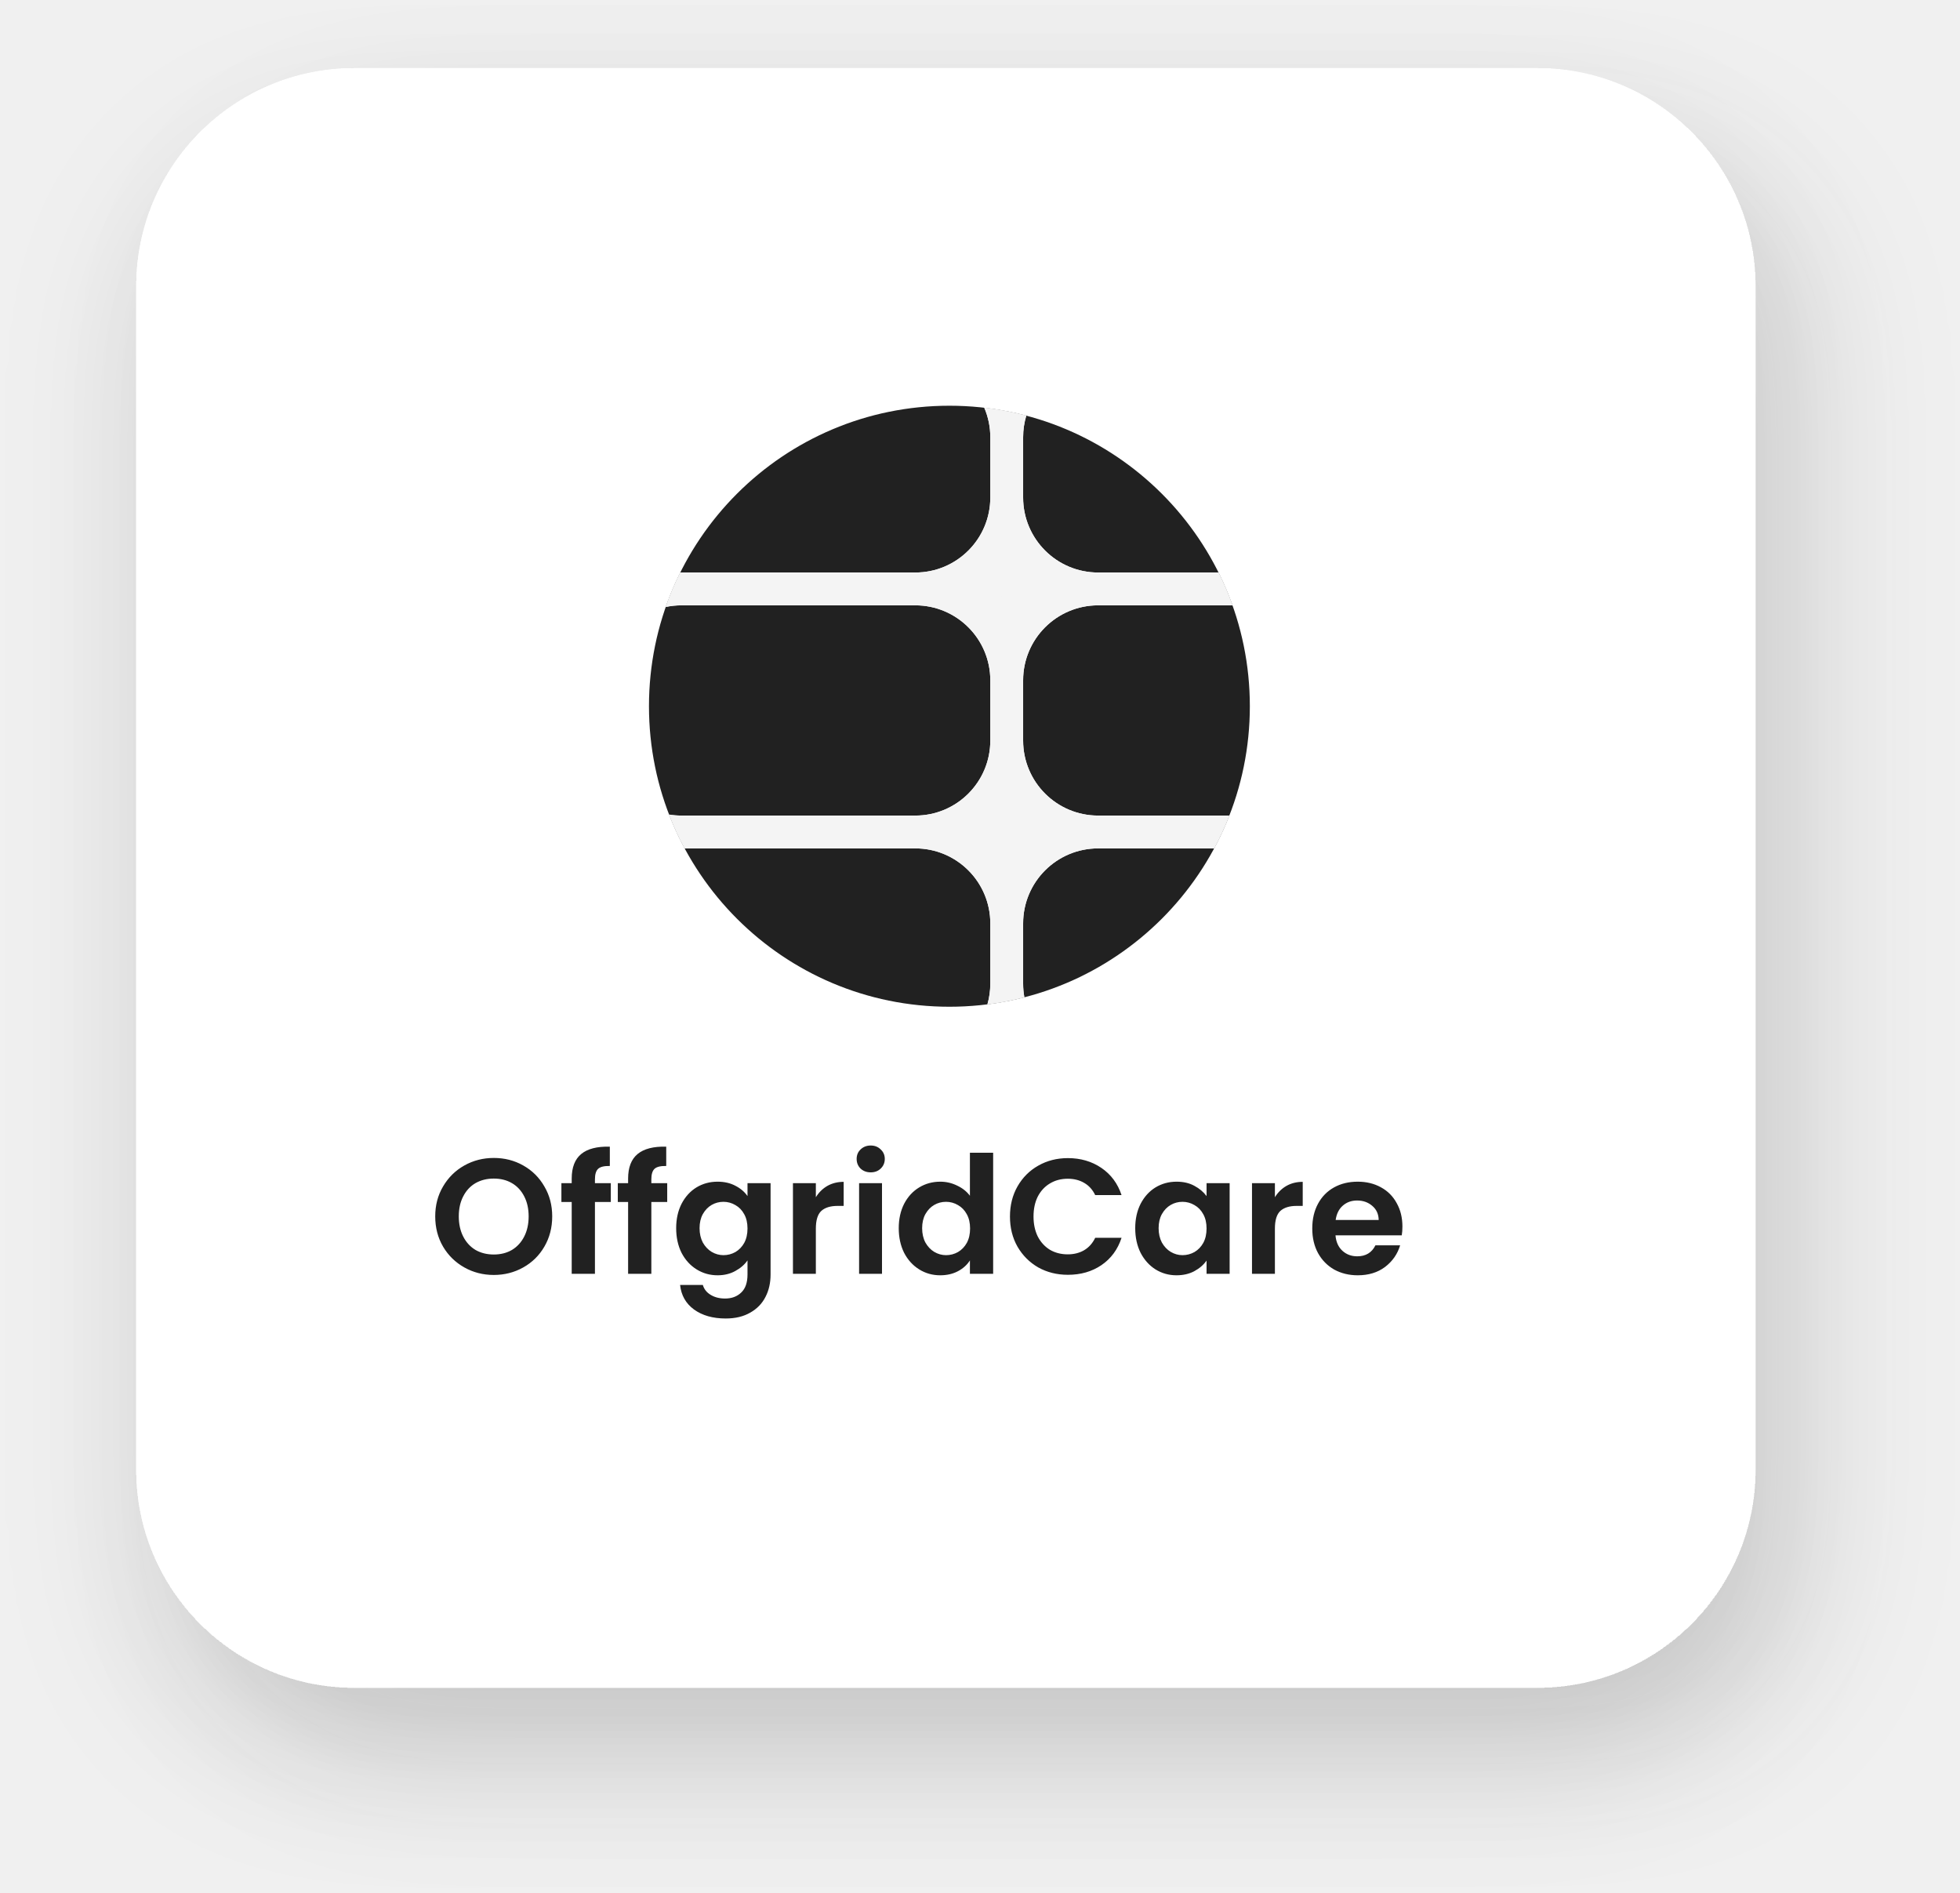
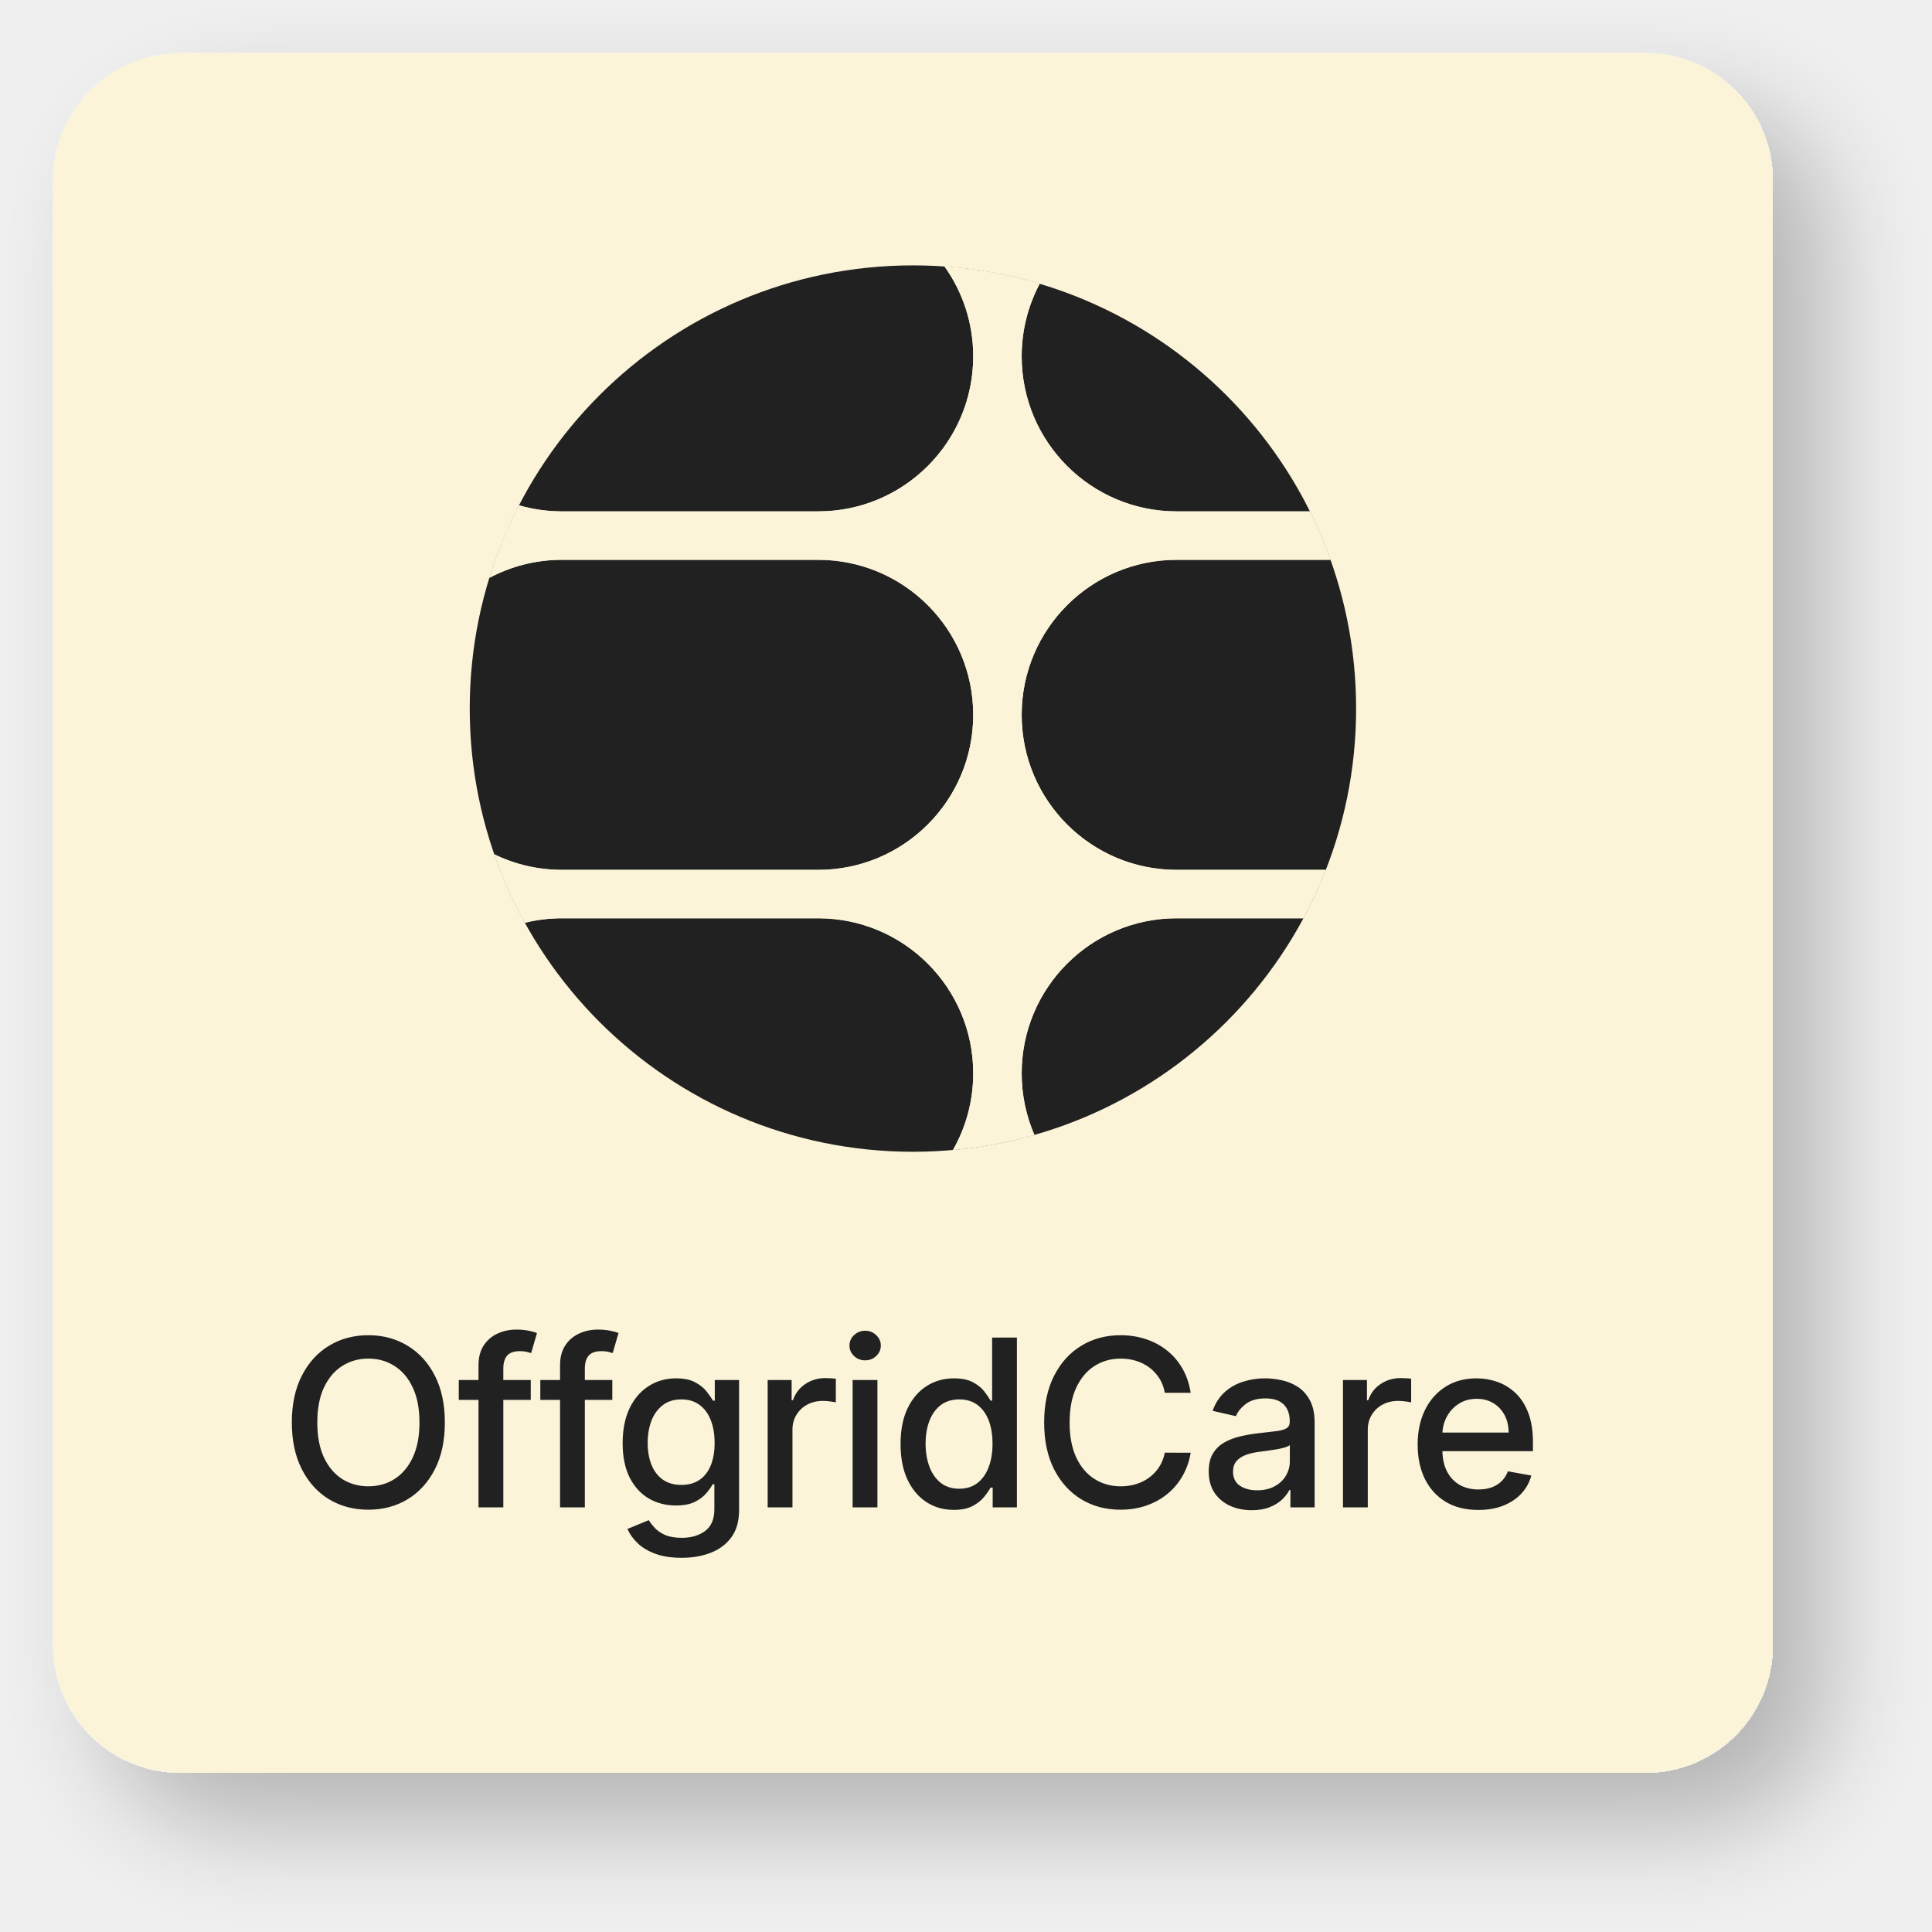
- <svg xmlns="http://www.w3.org/2000/svg" width="575" height="555" viewBox="0 0 575 555" fill="none">
-   <g filter="url(#filter0_bd_1541_496)">
-     <rect x="40" y="20" width="475" height="475" rx="64" fill="white" />
-     <rect x="41" y="21" width="473" height="473" rx="63" stroke="white" stroke-width="2" />
+ <svg xmlns="http://www.w3.org/2000/svg" width="364" height="364" viewBox="0 0 364 364" fill="none">
+   <g filter="url(#filter0_d_2692_2972)">
+     <rect x="10" y="10" width="324" height="324" rx="24" fill="#FBF4D8" />
+     <path d="M245.473 133.5C245.473 174.078 212.578 206.973 172 206.973C131.422 206.973 98.527 174.078 98.527 133.5C98.527 92.922 131.422 60.027 172 60.027C212.578 60.027 245.473 92.922 245.473 133.5Z" fill="#212121" stroke="#212121" stroke-width="20.053" />
+     <mask id="path-3-inside-1_2692_2972" fill="white">
+       <path fill-rule="evenodd" clip-rule="evenodd" d="M195.883 53.461C193.717 57.541 192.489 62.197 192.489 67.139C192.489 83.271 205.567 96.348 221.698 96.348H246.8C248.266 99.294 249.563 102.339 250.678 105.471H221.698C205.567 105.471 192.489 118.548 192.489 134.68C192.489 150.811 205.567 163.889 221.698 163.889H249.793C248.566 167.025 247.156 170.069 245.574 173.008H221.698C205.567 173.008 192.489 186.085 192.489 202.217C192.489 206.339 193.343 210.262 194.884 213.818C189.943 215.223 184.816 216.185 179.548 216.657C181.975 212.398 183.361 207.469 183.361 202.217C183.361 186.085 170.284 173.008 154.152 173.008H105.894C103.477 173.008 101.128 173.301 98.882 173.855C96.613 169.753 94.679 165.441 93.117 160.954C96.977 162.834 101.312 163.889 105.894 163.889H154.152C170.284 163.889 183.361 150.811 183.361 134.68C183.361 118.548 170.284 105.471 154.152 105.471H105.894C100.939 105.471 96.272 106.704 92.184 108.882C93.648 104.128 95.525 99.555 97.774 95.205C100.352 95.949 103.076 96.348 105.894 96.348H154.152C170.284 96.348 183.361 83.271 183.361 67.139C183.361 60.826 181.358 54.98 177.953 50.203C184.14 50.639 190.141 51.749 195.883 53.461Z" />
+     </mask>
+     <path fill-rule="evenodd" clip-rule="evenodd" d="M195.883 53.461C193.717 57.541 192.489 62.197 192.489 67.139C192.489 83.271 205.567 96.348 221.698 96.348H246.8C248.266 99.294 249.563 102.339 250.678 105.471H221.698C205.567 105.471 192.489 118.548 192.489 134.68C192.489 150.811 205.567 163.889 221.698 163.889H249.793C248.566 167.025 247.156 170.069 245.574 173.008H221.698C205.567 173.008 192.489 186.085 192.489 202.217C192.489 206.339 193.343 210.262 194.884 213.818C189.943 215.223 184.816 216.185 179.548 216.657C181.975 212.398 183.361 207.469 183.361 202.217C183.361 186.085 170.284 173.008 154.152 173.008H105.894C103.477 173.008 101.128 173.301 98.882 173.855C96.613 169.753 94.679 165.441 93.117 160.954C96.977 162.834 101.312 163.889 105.894 163.889H154.152C170.284 163.889 183.361 150.811 183.361 134.68C183.361 118.548 170.284 105.471 154.152 105.471H105.894C100.939 105.471 96.272 106.704 92.184 108.882C93.648 104.128 95.525 99.555 97.774 95.205C100.352 95.949 103.076 96.348 105.894 96.348H154.152C170.284 96.348 183.361 83.271 183.361 67.139C183.361 60.826 181.358 54.98 177.953 50.203C184.14 50.639 190.141 51.749 195.883 53.461Z" fill="#FBF4D8" />
+     <path d="M195.883 53.461L213.595 62.865L225.079 41.236L201.611 34.242L195.883 53.461ZM246.8 96.348L264.754 87.415L259.221 76.295H246.8V96.348ZM250.678 105.471V125.524H279.108L269.569 98.742L250.678 105.471ZM249.793 163.889L268.469 171.191L279.165 143.836H249.793V163.889ZM245.574 173.008V193.061H257.555L263.233 182.511L245.574 173.008ZM194.884 213.818L200.369 233.107L222.383 226.846L213.284 205.846L194.884 213.818ZM179.548 216.657L162.125 206.729L143.134 240.055L181.338 236.63L179.548 216.657ZM98.882 173.855L81.335 183.562L88.768 197L103.679 193.325L98.882 173.855ZM93.117 160.954L101.9 142.926L58.198 121.635L74.179 167.546L93.117 160.954ZM92.184 108.882L73.019 102.978L58.712 149.426L101.61 126.581L92.184 108.882ZM97.774 95.205L103.338 75.939L87.52 71.371L79.96 85.996L97.774 95.205ZM177.953 50.203L179.363 30.2L136.936 27.209L161.624 61.843L177.953 50.203ZM212.542 67.139C212.542 65.555 212.928 64.12 213.595 62.865L178.172 44.056C174.505 50.963 172.436 58.839 172.436 67.139H212.542ZM221.698 76.295C216.642 76.295 212.542 72.196 212.542 67.139H172.436C172.436 94.346 194.492 116.401 221.698 116.401V76.295ZM246.8 76.295H221.698V116.401H246.8V76.295ZM269.569 98.742C268.184 94.853 266.573 91.072 264.754 87.415L228.846 105.281C229.959 107.517 230.942 109.826 231.788 112.199L269.569 98.742ZM221.698 125.524H250.678V85.417H221.698V125.524ZM212.542 134.68C212.542 129.623 216.642 125.524 221.698 125.524V85.417C194.491 85.417 172.436 107.473 172.436 134.68H212.542ZM221.698 143.836C216.642 143.836 212.542 139.736 212.542 134.68H172.436C172.436 161.887 194.492 183.942 221.698 183.942V143.836ZM249.793 143.836H221.698V183.942H249.793V143.836ZM263.233 182.511C265.195 178.865 266.946 175.086 268.469 171.191L231.116 156.586C230.187 158.964 229.117 161.273 227.916 163.504L263.233 182.511ZM221.698 193.061H245.574V152.954H221.698V193.061ZM212.542 202.217C212.542 197.16 216.642 193.061 221.698 193.061V152.954C194.491 152.954 172.436 175.01 172.436 202.217H212.542ZM213.284 205.846C212.814 204.759 212.542 203.546 212.542 202.217H172.436C172.436 209.132 173.873 215.765 176.484 221.791L213.284 205.846ZM181.338 236.63C187.867 236.045 194.231 234.852 200.369 233.107L189.399 194.53C185.656 195.594 181.765 196.325 177.758 196.684L181.338 236.63ZM163.308 202.217C163.308 203.897 162.874 205.415 162.125 206.729L196.971 226.586C201.076 219.381 203.415 211.042 203.415 202.217H163.308ZM154.152 193.061C159.209 193.061 163.308 197.16 163.308 202.217H203.415C203.415 175.01 181.359 152.954 154.152 152.954V193.061ZM105.894 193.061H154.152V152.954H105.894V193.061ZM103.679 193.325C104.368 193.156 105.106 193.061 105.894 193.061V152.954C101.847 152.954 97.888 153.446 94.084 154.384L103.679 193.325ZM74.179 167.546C76.118 173.119 78.52 178.473 81.335 183.562L116.429 164.148C114.706 161.033 113.24 157.762 112.056 154.361L74.179 167.546ZM105.894 143.836C104.421 143.836 103.083 143.502 101.9 142.926L84.335 178.981C90.87 182.165 98.203 183.942 105.894 183.942V143.836ZM154.152 143.836H105.894V183.942H154.152V143.836ZM163.308 134.68C163.308 139.736 159.209 143.836 154.152 143.836V183.942C181.359 183.942 203.415 161.887 203.415 134.68H163.308ZM154.152 125.524C159.209 125.524 163.308 129.623 163.308 134.68H203.415C203.415 107.473 181.359 85.417 154.152 85.417V125.524ZM105.894 125.524H154.152V85.417H105.894V125.524ZM101.61 126.581C102.867 125.912 104.305 125.524 105.894 125.524V85.417C97.572 85.417 89.677 87.497 82.758 91.182L101.61 126.581ZM79.96 85.996C77.169 91.395 74.838 97.073 73.019 102.978L111.348 114.785C112.458 111.182 113.881 107.715 115.588 104.413L79.96 85.996ZM105.894 76.295C104.978 76.295 104.126 76.166 103.338 75.939L92.21 114.471C96.578 115.732 101.175 116.401 105.894 116.401V76.295ZM154.152 76.295H105.894V116.401H154.152V76.295ZM163.308 67.139C163.308 72.196 159.209 76.295 154.152 76.295V116.401C181.359 116.401 203.415 94.346 203.415 67.139H163.308ZM161.624 61.843C162.687 63.334 163.308 65.134 163.308 67.139H203.415C203.415 56.517 200.03 46.626 194.282 38.563L161.624 61.843ZM201.611 34.242C194.476 32.116 187.027 30.74 179.363 30.2L176.543 70.207C181.253 70.539 185.807 71.382 190.156 72.678L201.611 34.242Z" fill="#FBF4D8" mask="url(#path-3-inside-1_2692_2972)" />
+     <path d="M83.812 268C83.812 271.417 83.188 274.354 81.938 276.812C80.688 279.26 78.974 281.146 76.797 282.469C74.63 283.781 72.167 284.437 69.406 284.437C66.635 284.437 64.162 283.781 61.984 282.469C59.818 281.146 58.109 279.255 56.859 276.797C55.609 274.339 54.984 271.406 54.984 268C54.984 264.583 55.609 261.651 56.859 259.203C58.109 256.745 59.818 254.859 61.984 253.547C64.162 252.224 66.635 251.562 69.406 251.562C72.167 251.562 74.63 252.224 76.797 253.547C78.974 254.859 80.688 256.745 81.938 259.203C83.188 261.651 83.812 264.583 83.812 268ZM79.031 268C79.031 265.396 78.609 263.203 77.766 261.422C76.932 259.63 75.787 258.276 74.328 257.359C72.88 256.432 71.24 255.969 69.406 255.969C67.562 255.969 65.917 256.432 64.469 257.359C63.021 258.276 61.875 259.63 61.031 261.422C60.198 263.203 59.781 265.396 59.781 268C59.781 270.604 60.198 272.802 61.031 274.594C61.875 276.375 63.021 277.729 64.469 278.656C65.917 279.573 67.562 280.031 69.406 280.031C71.24 280.031 72.88 279.573 74.328 278.656C75.787 277.729 76.932 276.375 77.766 274.594C78.609 272.802 79.031 270.604 79.031 268ZM99.999 260V263.75H86.436V260H99.999ZM90.155 284V257.219C90.155 255.719 90.483 254.474 91.139 253.484C91.796 252.484 92.666 251.74 93.749 251.25C94.832 250.75 96.009 250.5 97.28 250.5C98.218 250.5 99.02 250.578 99.686 250.734C100.353 250.88 100.848 251.016 101.171 251.141L100.077 254.922C99.858 254.859 99.577 254.786 99.233 254.703C98.889 254.609 98.473 254.562 97.983 254.562C96.848 254.562 96.035 254.844 95.546 255.406C95.067 255.969 94.827 256.781 94.827 257.844V284H90.155ZM115.361 260V263.75H101.799V260H115.361ZM105.517 284V257.219C105.517 255.719 105.845 254.474 106.502 253.484C107.158 252.484 108.028 251.74 109.111 251.25C110.194 250.75 111.372 250.5 112.642 250.5C113.58 250.5 114.382 250.578 115.049 250.734C115.715 250.88 116.21 251.016 116.533 251.141L115.439 254.922C115.22 254.859 114.939 254.786 114.595 254.703C114.252 254.609 113.835 254.562 113.345 254.562C112.21 254.562 111.398 254.844 110.908 255.406C110.429 255.969 110.189 256.781 110.189 257.844V284H105.517ZM128.419 293.5C126.512 293.5 124.872 293.25 123.497 292.75C122.132 292.25 121.018 291.589 120.153 290.766C119.288 289.943 118.643 289.042 118.215 288.063L122.231 286.406C122.512 286.865 122.887 287.349 123.356 287.859C123.835 288.38 124.481 288.823 125.294 289.188C126.117 289.552 127.174 289.734 128.465 289.734C130.236 289.734 131.7 289.302 132.856 288.438C134.012 287.583 134.59 286.219 134.59 284.344V279.625H134.294C134.012 280.135 133.606 280.703 133.075 281.328C132.554 281.953 131.835 282.495 130.919 282.953C130.002 283.411 128.809 283.641 127.34 283.641C125.445 283.641 123.736 283.198 122.215 282.312C120.705 281.417 119.507 280.099 118.622 278.359C117.747 276.609 117.309 274.458 117.309 271.906C117.309 269.354 117.742 267.167 118.606 265.344C119.481 263.521 120.679 262.125 122.2 261.156C123.721 260.177 125.445 259.688 127.372 259.688C128.861 259.688 130.064 259.938 130.981 260.437C131.898 260.927 132.611 261.5 133.122 262.156C133.643 262.812 134.044 263.391 134.325 263.891H134.669V260H139.247V284.531C139.247 286.594 138.768 288.286 137.809 289.609C136.851 290.932 135.554 291.911 133.919 292.547C132.294 293.182 130.46 293.5 128.419 293.5ZM128.372 279.766C129.715 279.766 130.851 279.453 131.778 278.828C132.715 278.193 133.424 277.286 133.903 276.109C134.393 274.922 134.637 273.5 134.637 271.844C134.637 270.229 134.398 268.807 133.919 267.578C133.439 266.349 132.736 265.391 131.809 264.703C130.882 264.005 129.736 263.656 128.372 263.656C126.965 263.656 125.794 264.021 124.856 264.75C123.919 265.469 123.21 266.448 122.731 267.687C122.262 268.927 122.028 270.312 122.028 271.844C122.028 273.417 122.268 274.797 122.747 275.984C123.226 277.172 123.934 278.099 124.872 278.766C125.82 279.432 126.986 279.766 128.372 279.766ZM144.632 284V260H149.148V263.812H149.398C149.835 262.521 150.606 261.505 151.71 260.766C152.825 260.016 154.085 259.641 155.492 259.641C155.783 259.641 156.127 259.651 156.523 259.672C156.929 259.693 157.247 259.719 157.476 259.75V264.219C157.289 264.167 156.955 264.109 156.476 264.047C155.997 263.974 155.518 263.937 155.039 263.937C153.934 263.937 152.95 264.172 152.085 264.641C151.231 265.099 150.554 265.74 150.054 266.562C149.554 267.375 149.304 268.302 149.304 269.344V284H144.632ZM160.639 284V260H165.311V284H160.639ZM162.998 256.297C162.186 256.297 161.488 256.026 160.905 255.484C160.332 254.932 160.045 254.276 160.045 253.516C160.045 252.745 160.332 252.089 160.905 251.547C161.488 250.995 162.186 250.719 162.998 250.719C163.811 250.719 164.504 250.995 165.077 251.547C165.66 252.089 165.952 252.745 165.952 253.516C165.952 254.276 165.66 254.932 165.077 255.484C164.504 256.026 163.811 256.297 162.998 256.297ZM179.7 284.469C177.763 284.469 176.034 283.974 174.513 282.984C173.003 281.984 171.815 280.562 170.95 278.719C170.096 276.865 169.669 274.641 169.669 272.047C169.669 269.453 170.102 267.234 170.966 265.391C171.841 263.547 173.039 262.135 174.56 261.156C176.081 260.177 177.805 259.688 179.732 259.688C181.221 259.688 182.419 259.938 183.325 260.437C184.242 260.927 184.95 261.5 185.45 262.156C185.961 262.812 186.357 263.391 186.638 263.891H186.919V252H191.591V284H187.029V280.266H186.638C186.357 280.776 185.95 281.359 185.419 282.016C184.898 282.672 184.18 283.245 183.263 283.734C182.346 284.224 181.159 284.469 179.7 284.469ZM180.732 280.484C182.075 280.484 183.211 280.13 184.138 279.422C185.075 278.703 185.784 277.708 186.263 276.438C186.753 275.167 186.997 273.687 186.997 272C186.997 270.333 186.758 268.875 186.279 267.625C185.799 266.375 185.096 265.401 184.169 264.703C183.242 264.005 182.096 263.656 180.732 263.656C179.325 263.656 178.154 264.021 177.216 264.75C176.279 265.479 175.57 266.474 175.091 267.734C174.622 268.995 174.388 270.417 174.388 272C174.388 273.604 174.628 275.047 175.107 276.328C175.586 277.609 176.294 278.625 177.232 279.375C178.18 280.115 179.346 280.484 180.732 280.484ZM224.332 262.406H219.457C219.27 261.365 218.921 260.448 218.41 259.656C217.9 258.865 217.275 258.193 216.535 257.641C215.796 257.089 214.968 256.672 214.051 256.391C213.145 256.109 212.181 255.969 211.16 255.969C209.317 255.969 207.666 256.432 206.207 257.359C204.759 258.286 203.613 259.646 202.77 261.437C201.936 263.229 201.52 265.417 201.52 268C201.52 270.604 201.936 272.802 202.77 274.594C203.613 276.385 204.764 277.74 206.223 278.656C207.681 279.573 209.322 280.031 211.145 280.031C212.155 280.031 213.113 279.896 214.02 279.625C214.936 279.344 215.764 278.932 216.504 278.391C217.244 277.849 217.869 277.187 218.379 276.406C218.9 275.615 219.259 274.708 219.457 273.688L224.332 273.703C224.072 275.276 223.567 276.724 222.817 278.047C222.077 279.359 221.124 280.495 219.957 281.453C218.801 282.401 217.478 283.135 215.988 283.656C214.499 284.177 212.874 284.437 211.113 284.437C208.343 284.437 205.874 283.781 203.707 282.469C201.541 281.146 199.832 279.255 198.582 276.797C197.343 274.339 196.723 271.406 196.723 268C196.723 264.583 197.348 261.651 198.598 259.203C199.848 256.745 201.556 254.859 203.723 253.547C205.889 252.224 208.353 251.562 211.113 251.562C212.811 251.562 214.395 251.807 215.863 252.297C217.343 252.776 218.671 253.484 219.848 254.422C221.025 255.349 221.999 256.484 222.77 257.828C223.541 259.161 224.061 260.687 224.332 262.406ZM235.839 284.531C234.318 284.531 232.943 284.25 231.714 283.687C230.485 283.115 229.511 282.286 228.792 281.203C228.084 280.12 227.73 278.792 227.73 277.219C227.73 275.865 227.99 274.75 228.511 273.875C229.032 273 229.735 272.307 230.62 271.797C231.506 271.286 232.495 270.901 233.589 270.641C234.683 270.38 235.797 270.182 236.933 270.047C238.37 269.88 239.537 269.745 240.433 269.641C241.328 269.526 241.98 269.344 242.386 269.094C242.792 268.844 242.995 268.437 242.995 267.875V267.766C242.995 266.401 242.61 265.344 241.839 264.594C241.078 263.844 239.943 263.469 238.433 263.469C236.86 263.469 235.62 263.818 234.714 264.516C233.818 265.203 233.198 265.969 232.855 266.812L228.464 265.812C228.985 264.354 229.745 263.177 230.745 262.281C231.756 261.375 232.917 260.719 234.23 260.312C235.542 259.896 236.922 259.688 238.37 259.688C239.328 259.688 240.344 259.802 241.417 260.031C242.5 260.25 243.511 260.656 244.448 261.25C245.396 261.844 246.172 262.693 246.776 263.797C247.381 264.891 247.683 266.313 247.683 268.063V284H243.12V280.719H242.933C242.631 281.323 242.177 281.917 241.573 282.5C240.969 283.083 240.193 283.568 239.245 283.953C238.297 284.339 237.162 284.531 235.839 284.531ZM236.855 280.781C238.146 280.781 239.25 280.526 240.167 280.016C241.094 279.505 241.797 278.839 242.276 278.016C242.766 277.182 243.011 276.292 243.011 275.344V272.25C242.844 272.417 242.521 272.573 242.042 272.719C241.573 272.854 241.037 272.974 240.433 273.078C239.828 273.172 239.24 273.26 238.667 273.344C238.094 273.417 237.615 273.479 237.23 273.531C236.323 273.646 235.495 273.839 234.745 274.109C234.006 274.38 233.412 274.771 232.964 275.281C232.526 275.781 232.308 276.448 232.308 277.281C232.308 278.437 232.735 279.312 233.589 279.906C234.443 280.49 235.532 280.781 236.855 280.781ZM253.025 284V260H257.541V263.812H257.791C258.228 262.521 258.999 261.505 260.103 260.766C261.218 260.016 262.478 259.641 263.885 259.641C264.176 259.641 264.52 259.651 264.916 259.672C265.322 259.693 265.64 259.719 265.869 259.75V264.219C265.682 264.167 265.348 264.109 264.869 264.047C264.39 263.974 263.911 263.937 263.432 263.937C262.327 263.937 261.343 264.172 260.478 264.641C259.624 265.099 258.947 265.74 258.447 266.562C257.947 267.375 257.697 268.302 257.697 269.344V284H253.025ZM278.516 284.484C276.152 284.484 274.115 283.979 272.407 282.969C270.709 281.948 269.397 280.516 268.47 278.672C267.553 276.818 267.095 274.646 267.095 272.156C267.095 269.698 267.553 267.531 268.47 265.656C269.397 263.781 270.688 262.318 272.345 261.266C274.011 260.214 275.959 259.688 278.188 259.688C279.542 259.688 280.855 259.911 282.126 260.359C283.397 260.807 284.537 261.51 285.548 262.469C286.558 263.427 287.355 264.672 287.938 266.203C288.522 267.724 288.813 269.573 288.813 271.75V273.406H269.735V269.906H284.235C284.235 268.677 283.985 267.589 283.485 266.641C282.985 265.682 282.282 264.927 281.376 264.375C280.48 263.823 279.428 263.547 278.22 263.547C276.907 263.547 275.761 263.87 274.782 264.516C273.813 265.151 273.063 265.984 272.532 267.016C272.011 268.036 271.751 269.146 271.751 270.344V273.078C271.751 274.682 272.032 276.047 272.595 277.172C273.167 278.297 273.964 279.156 274.985 279.75C276.006 280.333 277.199 280.625 278.563 280.625C279.449 280.625 280.256 280.5 280.985 280.25C281.714 279.99 282.345 279.604 282.876 279.094C283.407 278.583 283.813 277.953 284.095 277.203L288.516 278C288.162 279.302 287.527 280.443 286.61 281.422C285.704 282.391 284.563 283.146 283.188 283.687C281.824 284.219 280.266 284.484 278.516 284.484Z" fill="#212121" />
  </g>
-   <g filter="url(#filter1_bd_1541_496)">
-     <path d="M40 84C40 48.654 68.654 20 104 20H451C486.346 20 515 48.654 515 84V431C515 466.346 486.346 495 451 495H104C68.654 495 40 466.346 40 431V84Z" fill="url(#paint0_linear_1541_496)" shape-rendering="crispEdges" />
-     <path d="M104 21H451C485.794 21 514 49.206 514 84V431C514 465.794 485.794 494 451 494H104C69.206 494 41 465.794 41 431V84C41 49.206 69.206 21 104 21Z" stroke="url(#paint1_linear_1541_496)" stroke-width="2" shape-rendering="crispEdges" />
-   </g>
-   <path d="M359.98 207.139C359.98 252.125 323.512 288.593 278.526 288.593C233.54 288.593 197.071 252.125 197.071 207.139C197.071 162.153 233.54 125.684 278.526 125.684C323.512 125.684 359.98 162.153 359.98 207.139Z" fill="#212121" stroke="#212121" stroke-width="13.369" />
-   <mask id="path-6-inside-1_1541_496" fill="white">
-     <path fill-rule="evenodd" clip-rule="evenodd" d="M301.084 121.906C300.479 123.916 300.154 126.047 300.154 128.255V145.919C300.154 158.069 310.004 167.919 322.154 167.919H357.481C359.028 171.028 360.397 174.242 361.574 177.546H322.154C310.004 177.546 300.154 187.396 300.154 199.546V217.21C300.154 229.36 310.004 239.21 322.154 239.21H360.642C359.348 242.521 357.859 245.735 356.189 248.837H322.154C310.004 248.837 300.154 258.687 300.154 270.837V288.501C300.154 289.868 300.278 291.205 300.517 292.503C296.984 293.411 293.365 294.105 289.675 294.571C290.227 292.643 290.523 290.606 290.523 288.501V270.837C290.523 258.687 280.673 248.837 268.523 248.837H200.857C199.137 245.642 197.609 242.328 196.288 238.912C197.469 239.108 198.683 239.21 199.92 239.21H268.523C280.673 239.21 290.523 229.36 290.523 217.21V199.546C290.523 187.396 280.673 177.546 268.523 177.546H199.92C198.335 177.546 196.79 177.714 195.301 178.032C196.516 174.555 197.943 171.178 199.567 167.916C199.684 167.918 199.802 167.919 199.92 167.919H268.523C280.673 167.919 290.523 158.069 290.523 145.919V128.255C290.523 125.174 289.889 122.24 288.746 119.578C292.956 120.064 297.076 120.847 301.084 121.906Z" />
-   </mask>
-   <path fill-rule="evenodd" clip-rule="evenodd" d="M301.084 121.906C300.479 123.916 300.154 126.047 300.154 128.255V145.919C300.154 158.069 310.004 167.919 322.154 167.919H357.481C359.028 171.028 360.397 174.242 361.574 177.546H322.154C310.004 177.546 300.154 187.396 300.154 199.546V217.21C300.154 229.36 310.004 239.21 322.154 239.21H360.642C359.348 242.521 357.859 245.735 356.189 248.837H322.154C310.004 248.837 300.154 258.687 300.154 270.837V288.501C300.154 289.868 300.278 291.205 300.517 292.503C296.984 293.411 293.365 294.105 289.675 294.571C290.227 292.643 290.523 290.606 290.523 288.501V270.837C290.523 258.687 280.673 248.837 268.523 248.837H200.857C199.137 245.642 197.609 242.328 196.288 238.912C197.469 239.108 198.683 239.21 199.92 239.21H268.523C280.673 239.21 290.523 229.36 290.523 217.21V199.546C290.523 187.396 280.673 177.546 268.523 177.546H199.92C198.335 177.546 196.79 177.714 195.301 178.032C196.516 174.555 197.943 171.178 199.567 167.916C199.684 167.918 199.802 167.919 199.92 167.919H268.523C280.673 167.919 290.523 158.069 290.523 145.919V128.255C290.523 125.174 289.889 122.24 288.746 119.578C292.956 120.064 297.076 120.847 301.084 121.906Z" fill="#F4F4F4" />
-   <path d="M301.084 121.906L313.886 125.758L317.872 112.511L304.497 108.98L301.084 121.906ZM357.481 167.919L369.45 161.963L365.761 154.55H357.481V167.919ZM361.574 177.546V190.915H380.529L374.168 173.06L361.574 177.546ZM360.642 239.21L373.093 244.077L380.223 225.841H360.642V239.21ZM356.189 248.837V262.206H364.177L367.962 255.172L356.189 248.837ZM300.517 292.503L303.843 305.452L315.919 302.35L313.666 290.087L300.517 292.503ZM289.675 294.571L276.823 290.89L271.243 310.373L291.35 307.834L289.675 294.571ZM200.857 248.837L189.085 255.173L192.87 262.206H200.857V248.837ZM196.288 238.912L198.479 225.723L175.37 221.885L183.819 243.734L196.288 238.912ZM195.301 178.032L182.681 173.62L174.83 196.076L198.094 191.106L195.301 178.032ZM199.567 167.916L199.777 154.549L191.352 154.416L187.598 161.96L199.567 167.916ZM288.746 119.578L290.28 106.298L267.352 103.649L276.463 124.855L288.746 119.578ZM313.523 128.255C313.523 127.366 313.653 126.532 313.886 125.758L288.282 118.053C287.305 121.3 286.785 124.728 286.785 128.255H313.523ZM313.523 145.919V128.255H286.785V145.919H313.523ZM322.154 154.55C317.387 154.55 313.523 150.685 313.523 145.919H286.785C286.785 165.452 302.62 181.287 322.154 181.287V154.55ZM357.481 154.55H322.154V181.287H357.481V154.55ZM374.168 173.06C372.81 169.25 371.233 165.546 369.45 161.963L345.512 173.874C346.823 176.51 347.983 179.233 348.981 182.033L374.168 173.06ZM322.154 190.915H361.574V164.177H322.154V190.915ZM313.523 199.546C313.523 194.779 317.387 190.915 322.154 190.915V164.177C302.62 164.177 286.785 180.012 286.785 199.546H313.523ZM313.523 217.21V199.546H286.785V217.21H313.523ZM322.154 225.841C317.387 225.841 313.523 221.977 313.523 217.21H286.785C286.785 236.744 302.62 252.579 322.154 252.579V225.841ZM360.642 225.841H322.154V252.579H360.642V225.841ZM367.962 255.172C369.885 251.598 371.601 247.895 373.093 244.077L348.191 234.342C347.094 237.148 345.832 239.872 344.417 242.502L367.962 255.172ZM322.154 262.206H356.189V235.469H322.154V262.206ZM313.523 270.837C313.523 266.071 317.387 262.206 322.154 262.206V235.469C302.62 235.469 286.785 251.304 286.785 270.837H313.523ZM313.523 288.501V270.837H286.785V288.501H313.523ZM313.666 290.087C313.573 289.582 313.523 289.053 313.523 288.501H286.785C286.785 290.682 286.984 292.829 287.368 294.92L313.666 290.087ZM291.35 307.834C295.599 307.298 299.77 306.498 303.843 305.452L297.191 279.555C294.198 280.324 291.131 280.912 288 281.307L291.35 307.834ZM277.154 288.501C277.154 289.349 277.036 290.147 276.823 290.89L302.527 298.252C303.419 295.139 303.892 291.864 303.892 288.501H277.154ZM277.154 270.837V288.501H303.892V270.837H277.154ZM268.523 262.206C273.29 262.206 277.154 266.071 277.154 270.837H303.892C303.892 251.304 288.057 235.469 268.523 235.469V262.206ZM200.857 262.206H268.523V235.469H200.857V262.206ZM183.819 243.734C185.342 247.672 187.103 251.491 189.085 255.173L212.629 242.502C211.171 239.793 209.876 236.984 208.757 234.089L183.819 243.734ZM199.92 225.841C199.419 225.841 198.939 225.8 198.479 225.723L194.097 252.1C196 252.416 197.946 252.579 199.92 252.579V225.841ZM268.523 225.841H199.92V252.579H268.523V225.841ZM277.154 217.21C277.154 221.977 273.29 225.841 268.523 225.841V252.579C288.057 252.579 303.892 236.743 303.892 217.21H277.154ZM277.154 199.546V217.21H303.892V199.546H277.154ZM268.523 190.915C273.29 190.915 277.154 194.779 277.154 199.546H303.892C303.892 180.012 288.057 164.177 268.523 164.177V190.915ZM199.92 190.915H268.523V164.177H199.92V190.915ZM198.094 191.106C198.671 190.982 199.28 190.915 199.92 190.915V164.177C197.391 164.177 194.909 164.445 192.508 164.958L198.094 191.106ZM187.598 161.96C185.727 165.719 184.082 169.612 182.681 173.62L207.921 182.444C208.95 179.499 210.159 176.637 211.536 173.872L187.598 161.96ZM199.92 154.55C199.872 154.55 199.824 154.549 199.777 154.549L199.357 181.283C199.544 181.286 199.732 181.287 199.92 181.287V154.55ZM268.523 154.55H199.92V181.287H268.523V154.55ZM277.154 145.919C277.154 150.685 273.29 154.55 268.523 154.55V181.287C288.057 181.287 303.892 165.452 303.892 145.919H277.154ZM277.154 128.255V145.919H303.892V128.255H277.154ZM276.463 124.855C276.903 125.881 277.154 127.021 277.154 128.255H303.892C303.892 123.326 302.876 118.6 301.029 114.301L276.463 124.855ZM304.497 108.98C299.875 107.76 295.128 106.858 290.28 106.298L287.212 132.859C290.784 133.271 294.276 133.935 297.671 134.831L304.497 108.98Z" fill="#F4F4F4" mask="url(#path-6-inside-1_1541_496)" />
-   <path d="M144.864 373.949C141.728 373.949 138.848 373.213 136.224 371.741C133.6 370.269 131.52 368.237 129.984 365.645C128.448 363.021 127.68 360.061 127.68 356.765C127.68 353.501 128.448 350.573 129.984 347.981C131.52 345.357 133.6 343.309 136.224 341.837C138.848 340.365 141.728 339.629 144.864 339.629C148.032 339.629 150.912 340.365 153.504 341.837C156.128 343.309 158.192 345.357 159.696 347.981C161.232 350.573 162 353.501 162 356.765C162 360.061 161.232 363.021 159.696 365.645C158.192 368.237 156.128 370.269 153.504 371.741C150.88 373.213 148 373.949 144.864 373.949ZM144.864 367.949C146.88 367.949 148.656 367.501 150.192 366.605C151.728 365.677 152.928 364.365 153.792 362.669C154.656 360.973 155.088 359.005 155.088 356.765C155.088 354.525 154.656 352.573 153.792 350.909C152.928 349.213 151.728 347.917 150.192 347.021C148.656 346.125 146.88 345.677 144.864 345.677C142.848 345.677 141.056 346.125 139.488 347.021C137.952 347.917 136.752 349.213 135.888 350.909C135.024 352.573 134.592 354.525 134.592 356.765C134.592 359.005 135.024 360.973 135.888 362.669C136.752 364.365 137.952 365.677 139.488 366.605C141.056 367.501 142.848 367.949 144.864 367.949ZM179.192 352.541H174.536V373.613H167.72V352.541H164.696V347.021H167.72V345.677C167.72 342.413 168.648 340.013 170.504 338.477C172.36 336.941 175.16 336.221 178.904 336.317V341.981C177.272 341.949 176.136 342.221 175.496 342.797C174.856 343.373 174.536 344.413 174.536 345.917V347.021H179.192V352.541ZM195.738 352.541H191.082V373.613H184.266V352.541H181.242V347.021H184.266V345.677C184.266 342.413 185.194 340.013 187.05 338.477C188.906 336.941 191.706 336.221 195.45 336.317V341.981C193.818 341.949 192.682 342.221 192.042 342.797C191.402 343.373 191.082 344.413 191.082 345.917V347.021H195.738V352.541ZM210.509 346.589C212.493 346.589 214.237 346.989 215.741 347.789C217.245 348.557 218.429 349.565 219.293 350.813V347.021H226.061V373.805C226.061 376.269 225.565 378.461 224.573 380.381C223.581 382.333 222.093 383.869 220.109 384.989C218.125 386.141 215.725 386.717 212.909 386.717C209.133 386.717 206.029 385.837 203.597 384.077C201.197 382.317 199.837 379.917 199.517 376.877H206.189C206.541 378.093 207.293 379.053 208.445 379.757C209.629 380.493 211.053 380.861 212.717 380.861C214.669 380.861 216.253 380.269 217.469 379.085C218.685 377.933 219.293 376.173 219.293 373.805V369.677C218.429 370.925 217.229 371.965 215.693 372.797C214.189 373.629 212.461 374.045 210.509 374.045C208.269 374.045 206.221 373.469 204.365 372.317C202.509 371.165 201.037 369.549 199.949 367.469C198.893 365.357 198.365 362.941 198.365 360.221C198.365 357.533 198.893 355.149 199.949 353.069C201.037 350.989 202.493 349.389 204.317 348.269C206.173 347.149 208.237 346.589 210.509 346.589ZM219.293 360.317C219.293 358.685 218.973 357.293 218.333 356.141C217.693 354.957 216.829 354.061 215.741 353.453C214.653 352.813 213.485 352.493 212.237 352.493C210.989 352.493 209.837 352.797 208.781 353.405C207.725 354.013 206.861 354.909 206.189 356.093C205.549 357.245 205.229 358.621 205.229 360.221C205.229 361.821 205.549 363.229 206.189 364.445C206.861 365.629 207.725 366.541 208.781 367.181C209.869 367.821 211.021 368.141 212.237 368.141C213.485 368.141 214.653 367.837 215.741 367.229C216.829 366.589 217.693 365.693 218.333 364.541C218.973 363.357 219.293 361.949 219.293 360.317ZM239.345 351.149C240.209 349.741 241.329 348.637 242.705 347.837C244.113 347.037 245.713 346.637 247.505 346.637V353.693H245.729C243.617 353.693 242.017 354.189 240.929 355.181C239.873 356.173 239.345 357.901 239.345 360.365V373.613H232.625V347.021H239.345V351.149ZM255.439 343.853C254.255 343.853 253.263 343.485 252.463 342.749C251.695 341.981 251.311 341.037 251.311 339.917C251.311 338.797 251.695 337.869 252.463 337.133C253.263 336.365 254.255 335.981 255.439 335.981C256.623 335.981 257.599 336.365 258.367 337.133C259.167 337.869 259.567 338.797 259.567 339.917C259.567 341.037 259.167 341.981 258.367 342.749C257.599 343.485 256.623 343.853 255.439 343.853ZM258.751 347.021V373.613H252.031V347.021H258.751ZM263.662 360.221C263.662 357.533 264.19 355.149 265.246 353.069C266.334 350.989 267.806 349.389 269.662 348.269C271.518 347.149 273.582 346.589 275.854 346.589C277.582 346.589 279.23 346.973 280.798 347.741C282.366 348.477 283.614 349.469 284.542 350.717V338.093H291.358V373.613H284.542V369.677C283.71 370.989 282.542 372.045 281.038 372.845C279.534 373.645 277.79 374.045 275.806 374.045C273.566 374.045 271.518 373.469 269.662 372.317C267.806 371.165 266.334 369.549 265.246 367.469C264.19 365.357 263.662 362.941 263.662 360.221ZM284.59 360.317C284.59 358.685 284.27 357.293 283.63 356.141C282.99 354.957 282.126 354.061 281.038 353.453C279.95 352.813 278.782 352.493 277.534 352.493C276.286 352.493 275.134 352.797 274.078 353.405C273.022 354.013 272.158 354.909 271.486 356.093C270.846 357.245 270.526 358.621 270.526 360.221C270.526 361.821 270.846 363.229 271.486 364.445C272.158 365.629 273.022 366.541 274.078 367.181C275.166 367.821 276.318 368.141 277.534 368.141C278.782 368.141 279.95 367.837 281.038 367.229C282.126 366.589 282.99 365.693 283.63 364.541C284.27 363.357 284.59 361.949 284.59 360.317ZM296.289 356.813C296.289 353.517 297.025 350.573 298.497 347.981C300.001 345.357 302.033 343.325 304.593 341.885C307.185 340.413 310.081 339.677 313.281 339.677C317.025 339.677 320.305 340.637 323.121 342.557C325.937 344.477 327.905 347.133 329.025 350.525H321.297C320.529 348.925 319.441 347.725 318.033 346.925C316.657 346.125 315.057 345.725 313.233 345.725C311.281 345.725 309.537 346.189 308.001 347.117C306.497 348.013 305.313 349.293 304.449 350.957C303.617 352.621 303.201 354.573 303.201 356.813C303.201 359.021 303.617 360.973 304.449 362.669C305.313 364.333 306.497 365.629 308.001 366.557C309.537 367.453 311.281 367.901 313.233 367.901C315.057 367.901 316.657 367.501 318.033 366.701C319.441 365.869 320.529 364.653 321.297 363.053H329.025C327.905 366.477 325.937 369.149 323.121 371.069C320.337 372.957 317.057 373.901 313.281 373.901C310.081 373.901 307.185 373.181 304.593 371.741C302.033 370.269 300.001 368.237 298.497 365.645C297.025 363.053 296.289 360.109 296.289 356.813ZM333.037 360.221C333.037 357.533 333.565 355.149 334.621 353.069C335.709 350.989 337.165 349.389 338.989 348.269C340.845 347.149 342.909 346.589 345.181 346.589C347.165 346.589 348.893 346.989 350.365 347.789C351.869 348.589 353.069 349.597 353.965 350.813V347.021H360.733V373.613H353.965V369.725C353.101 370.973 351.901 372.013 350.365 372.845C348.861 373.645 347.117 374.045 345.133 374.045C342.893 374.045 340.845 373.469 338.989 372.317C337.165 371.165 335.709 369.549 334.621 367.469C333.565 365.357 333.037 362.941 333.037 360.221ZM353.965 360.317C353.965 358.685 353.645 357.293 353.005 356.141C352.365 354.957 351.501 354.061 350.413 353.453C349.325 352.813 348.157 352.493 346.909 352.493C345.661 352.493 344.509 352.797 343.453 353.405C342.397 354.013 341.533 354.909 340.861 356.093C340.221 357.245 339.901 358.621 339.901 360.221C339.901 361.821 340.221 363.229 340.861 364.445C341.533 365.629 342.397 366.541 343.453 367.181C344.541 367.821 345.693 368.141 346.909 368.141C348.157 368.141 349.325 367.837 350.413 367.229C351.501 366.589 352.365 365.693 353.005 364.541C353.645 363.357 353.965 361.949 353.965 360.317ZM374.016 351.149C374.88 349.741 376 348.637 377.376 347.837C378.784 347.037 380.384 346.637 382.176 346.637V353.693H380.4C378.288 353.693 376.688 354.189 375.6 355.181C374.544 356.173 374.016 357.901 374.016 360.365V373.613H367.296V347.021H374.016V351.149ZM411.423 359.741C411.423 360.701 411.359 361.565 411.231 362.333H391.791C391.951 364.253 392.623 365.757 393.807 366.845C394.991 367.933 396.447 368.477 398.175 368.477C400.671 368.477 402.447 367.405 403.503 365.261H410.751C409.983 367.821 408.511 369.933 406.335 371.597C404.159 373.229 401.487 374.045 398.319 374.045C395.759 374.045 393.455 373.485 391.407 372.365C389.391 371.213 387.807 369.597 386.655 367.517C385.535 365.437 384.975 363.037 384.975 360.317C384.975 357.565 385.535 355.149 386.655 353.069C387.775 350.989 389.343 349.389 391.359 348.269C393.375 347.149 395.695 346.589 398.319 346.589C400.847 346.589 403.103 347.133 405.087 348.221C407.103 349.309 408.655 350.861 409.743 352.877C410.863 354.861 411.423 357.149 411.423 359.741ZM404.463 357.821C404.431 356.093 403.807 354.717 402.591 353.693C401.375 352.637 399.887 352.109 398.127 352.109C396.463 352.109 395.055 352.621 393.903 353.645C392.783 354.637 392.095 356.029 391.839 357.821H404.463Z" fill="#212121" />
  <defs>
-     <filter id="filter0_bd_1541_496" x="0" y="0" width="555" height="555" filterUnits="userSpaceOnUse" color-interpolation-filters="sRGB">
+     <filter id="filter0_d_2692_2972" x="0" y="0" width="364" height="364" filterUnits="userSpaceOnUse" color-interpolation-filters="sRGB">
      <feFlood flood-opacity="0" result="BackgroundImageFix" />
-       <feGaussianBlur in="BackgroundImageFix" stdDeviation="10" />
-       <feComposite in2="SourceAlpha" operator="in" result="effect1_backgroundBlur_1541_496" />
      <feColorMatrix in="SourceAlpha" type="matrix" values="0 0 0 0 0 0 0 0 0 0 0 0 0 0 0 0 0 0 127 0" result="hardAlpha" />
-       <feOffset dy="20" />
-       <feGaussianBlur stdDeviation="20" />
+       <feOffset dx="10" dy="10" />
+       <feGaussianBlur stdDeviation="10" />
      <feComposite in2="hardAlpha" operator="out" />
-       <feColorMatrix type="matrix" values="0 0 0 0 0 0 0 0 0 0 0 0 0 0 0 0 0 0 0.1 0" />
-       <feBlend mode="normal" in2="effect1_backgroundBlur_1541_496" result="effect2_dropShadow_1541_496" />
-       <feBlend mode="normal" in="SourceGraphic" in2="effect2_dropShadow_1541_496" result="shape" />
+       <feColorMatrix type="matrix" values="0 0 0 0 0 0 0 0 0 0 0 0 0 0 0 0 0 0 0.25 0" />
+       <feBlend mode="normal" in2="BackgroundImageFix" result="effect1_dropShadow_2692_2972" />
+       <feBlend mode="normal" in="SourceGraphic" in2="effect1_dropShadow_2692_2972" result="shape" />
    </filter>
-     <filter id="filter1_bd_1541_496" x="20" y="0" width="555" height="555" filterUnits="userSpaceOnUse" color-interpolation-filters="sRGB">
-       <feFlood flood-opacity="0" result="BackgroundImageFix" />
-       <feGaussianBlur in="BackgroundImageFix" stdDeviation="10" />
-       <feComposite in2="SourceAlpha" operator="in" result="effect1_backgroundBlur_1541_496" />
-       <feColorMatrix in="SourceAlpha" type="matrix" values="0 0 0 0 0 0 0 0 0 0 0 0 0 0 0 0 0 0 127 0" result="hardAlpha" />
-       <feOffset dx="20" dy="20" />
-       <feGaussianBlur stdDeviation="20" />
-       <feComposite in2="hardAlpha" operator="out" />
-       <feColorMatrix type="matrix" values="0 0 0 0 0.129 0 0 0 0 0.129 0 0 0 0 0.129 0 0 0 0.1 0" />
-       <feBlend mode="normal" in2="effect1_backgroundBlur_1541_496" result="effect2_dropShadow_1541_496" />
-       <feBlend mode="normal" in="SourceGraphic" in2="effect2_dropShadow_1541_496" result="shape" />
-     </filter>
-     <linearGradient id="paint0_linear_1541_496" x1="40" y1="20" x2="538.59" y2="46.208" gradientUnits="userSpaceOnUse">
-       <stop stop-color="white" stop-opacity="0.5" />
-       <stop offset="1" stop-color="white" stop-opacity="0.2" />
-     </linearGradient>
-     <linearGradient id="paint1_linear_1541_496" x1="515" y1="495" x2="16.41" y2="468.792" gradientUnits="userSpaceOnUse">
-       <stop stop-color="white" stop-opacity="0.7" />
-       <stop offset="1" stop-color="white" stop-opacity="0.4" />
-     </linearGradient>
  </defs>
</svg>
